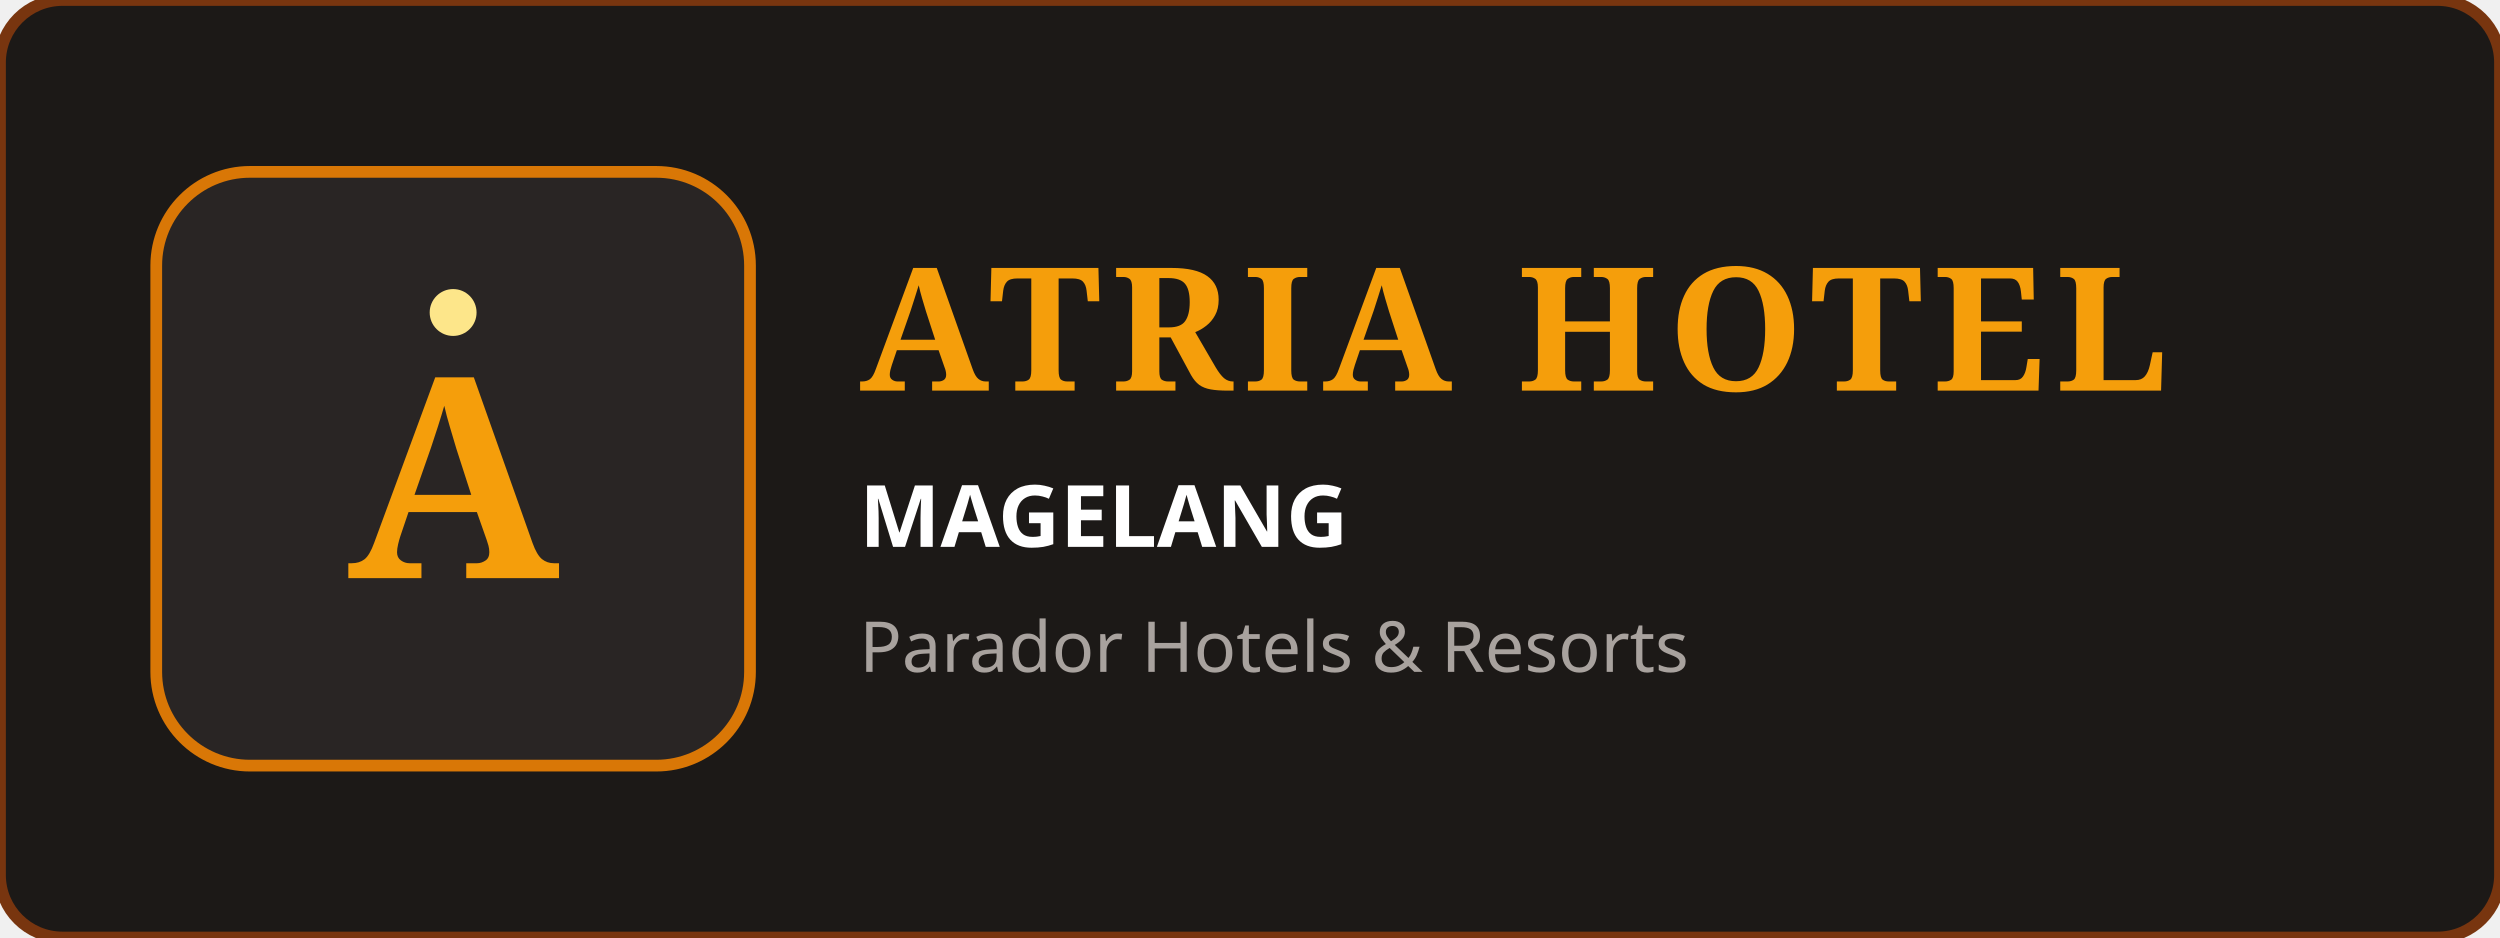
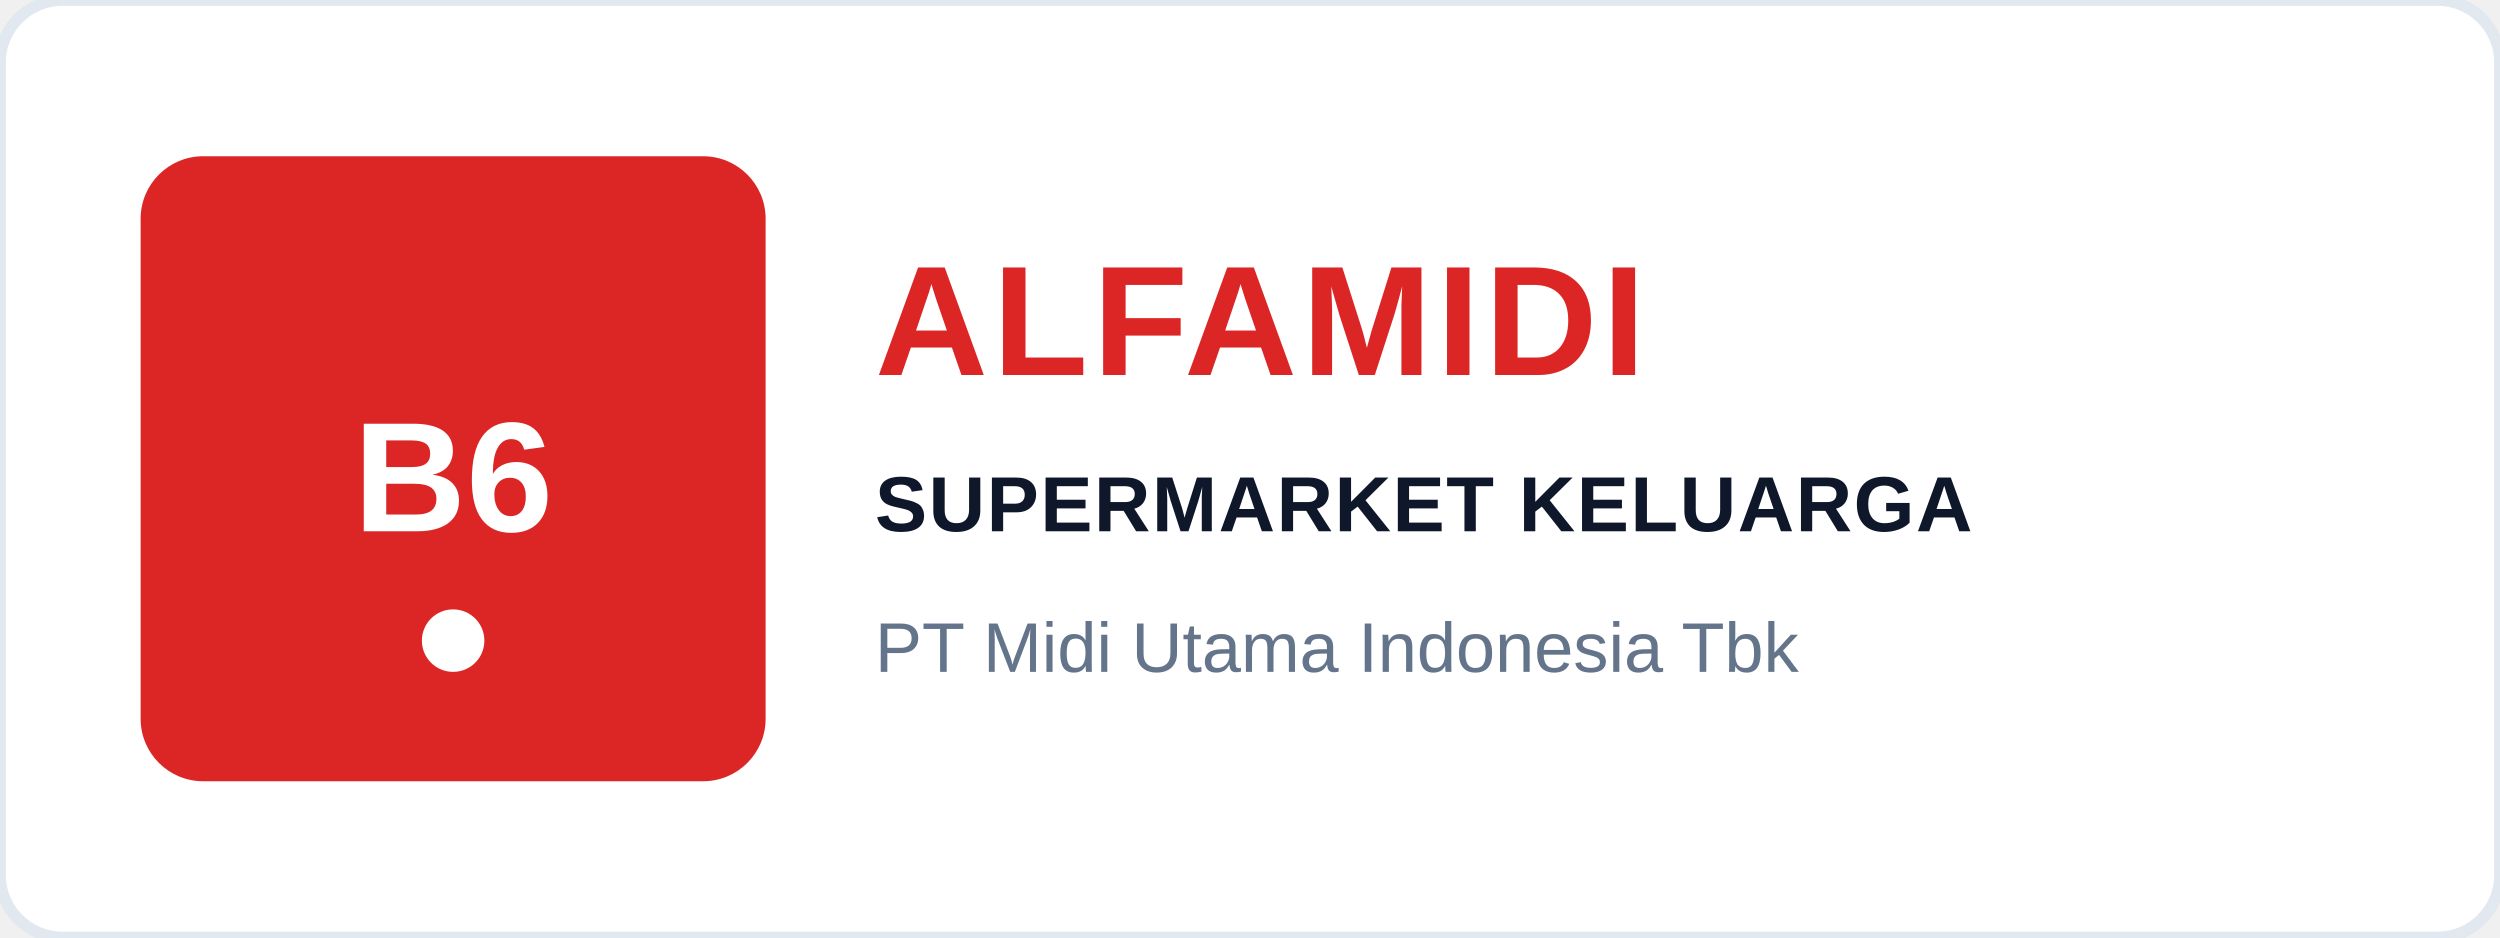
<svg xmlns="http://www.w3.org/2000/svg" viewBox="0 0 320 120" width="320" height="120">
-   <rect width="320" height="120" rx="8" fill="#1C1917" stroke="#78350F" stroke-width="1.5" />
-   <g transform="translate(20, 22)">
-     <rect x="0" y="0" width="76" height="76" rx="12" fill="#292524" stroke="#D97706" stroke-width="1.5" />
-     <text x="38" y="52" font-family="'Plus Jakarta Sans', Georgia, serif" font-size="36" font-weight="800" fill="#F59E0B" text-anchor="middle">A</text>
-     <circle cx="38" cy="18" r="3" fill="#FDE68A" />
+   <rect width="320" height="120" rx="8" fill="#FFFFFF" stroke="#E2E8F0" stroke-width="1.5" />
+   <g transform="translate(18, 20)">
+     <rect x="0" y="0" width="80" height="80" rx="8" fill="#DC2626" />
+     <text x="40" y="48" font-family="'Plus Jakarta Sans', Arial, sans-serif" font-size="20" font-weight="900" fill="#FFFFFF" text-anchor="middle">B6</text>
+     <circle cx="40" cy="62" r="4" fill="#FFFFFF" />
  </g>
-   <text x="110" y="50" font-family="'Plus Jakarta Sans', Georgia, serif" font-size="22" font-weight="800" fill="#F59E0B" letter-spacing="0.06em">ATRIA HOTEL</text>
-   <text x="110" y="70" font-family="'Plus Jakarta Sans', sans-serif" font-size="11" font-weight="700" fill="#FFFFFF">MAGELANG</text>
-   <text x="110" y="86" font-family="'Plus Jakarta Sans', sans-serif" font-size="9" font-weight="500" fill="#A8A29E">Parador Hotels &amp; Resorts</text>
+   <text x="112" y="48" font-family="'Plus Jakarta Sans', Arial, sans-serif" font-size="20" font-weight="900" fill="#DC2626" letter-spacing="0.03em">ALFAMIDI</text>
+   <text x="112" y="68" font-family="'Plus Jakarta Sans', Arial, sans-serif" font-size="10" font-weight="700" fill="#0F172A" letter-spacing="0.02em">SUPERMARKET KELUARGA</text>
+   <text x="112" y="86" font-family="'Plus Jakarta Sans', Arial, sans-serif" font-size="9" font-weight="500" fill="#64748B">PT Midi Utama Indonesia Tbk</text>
</svg>
